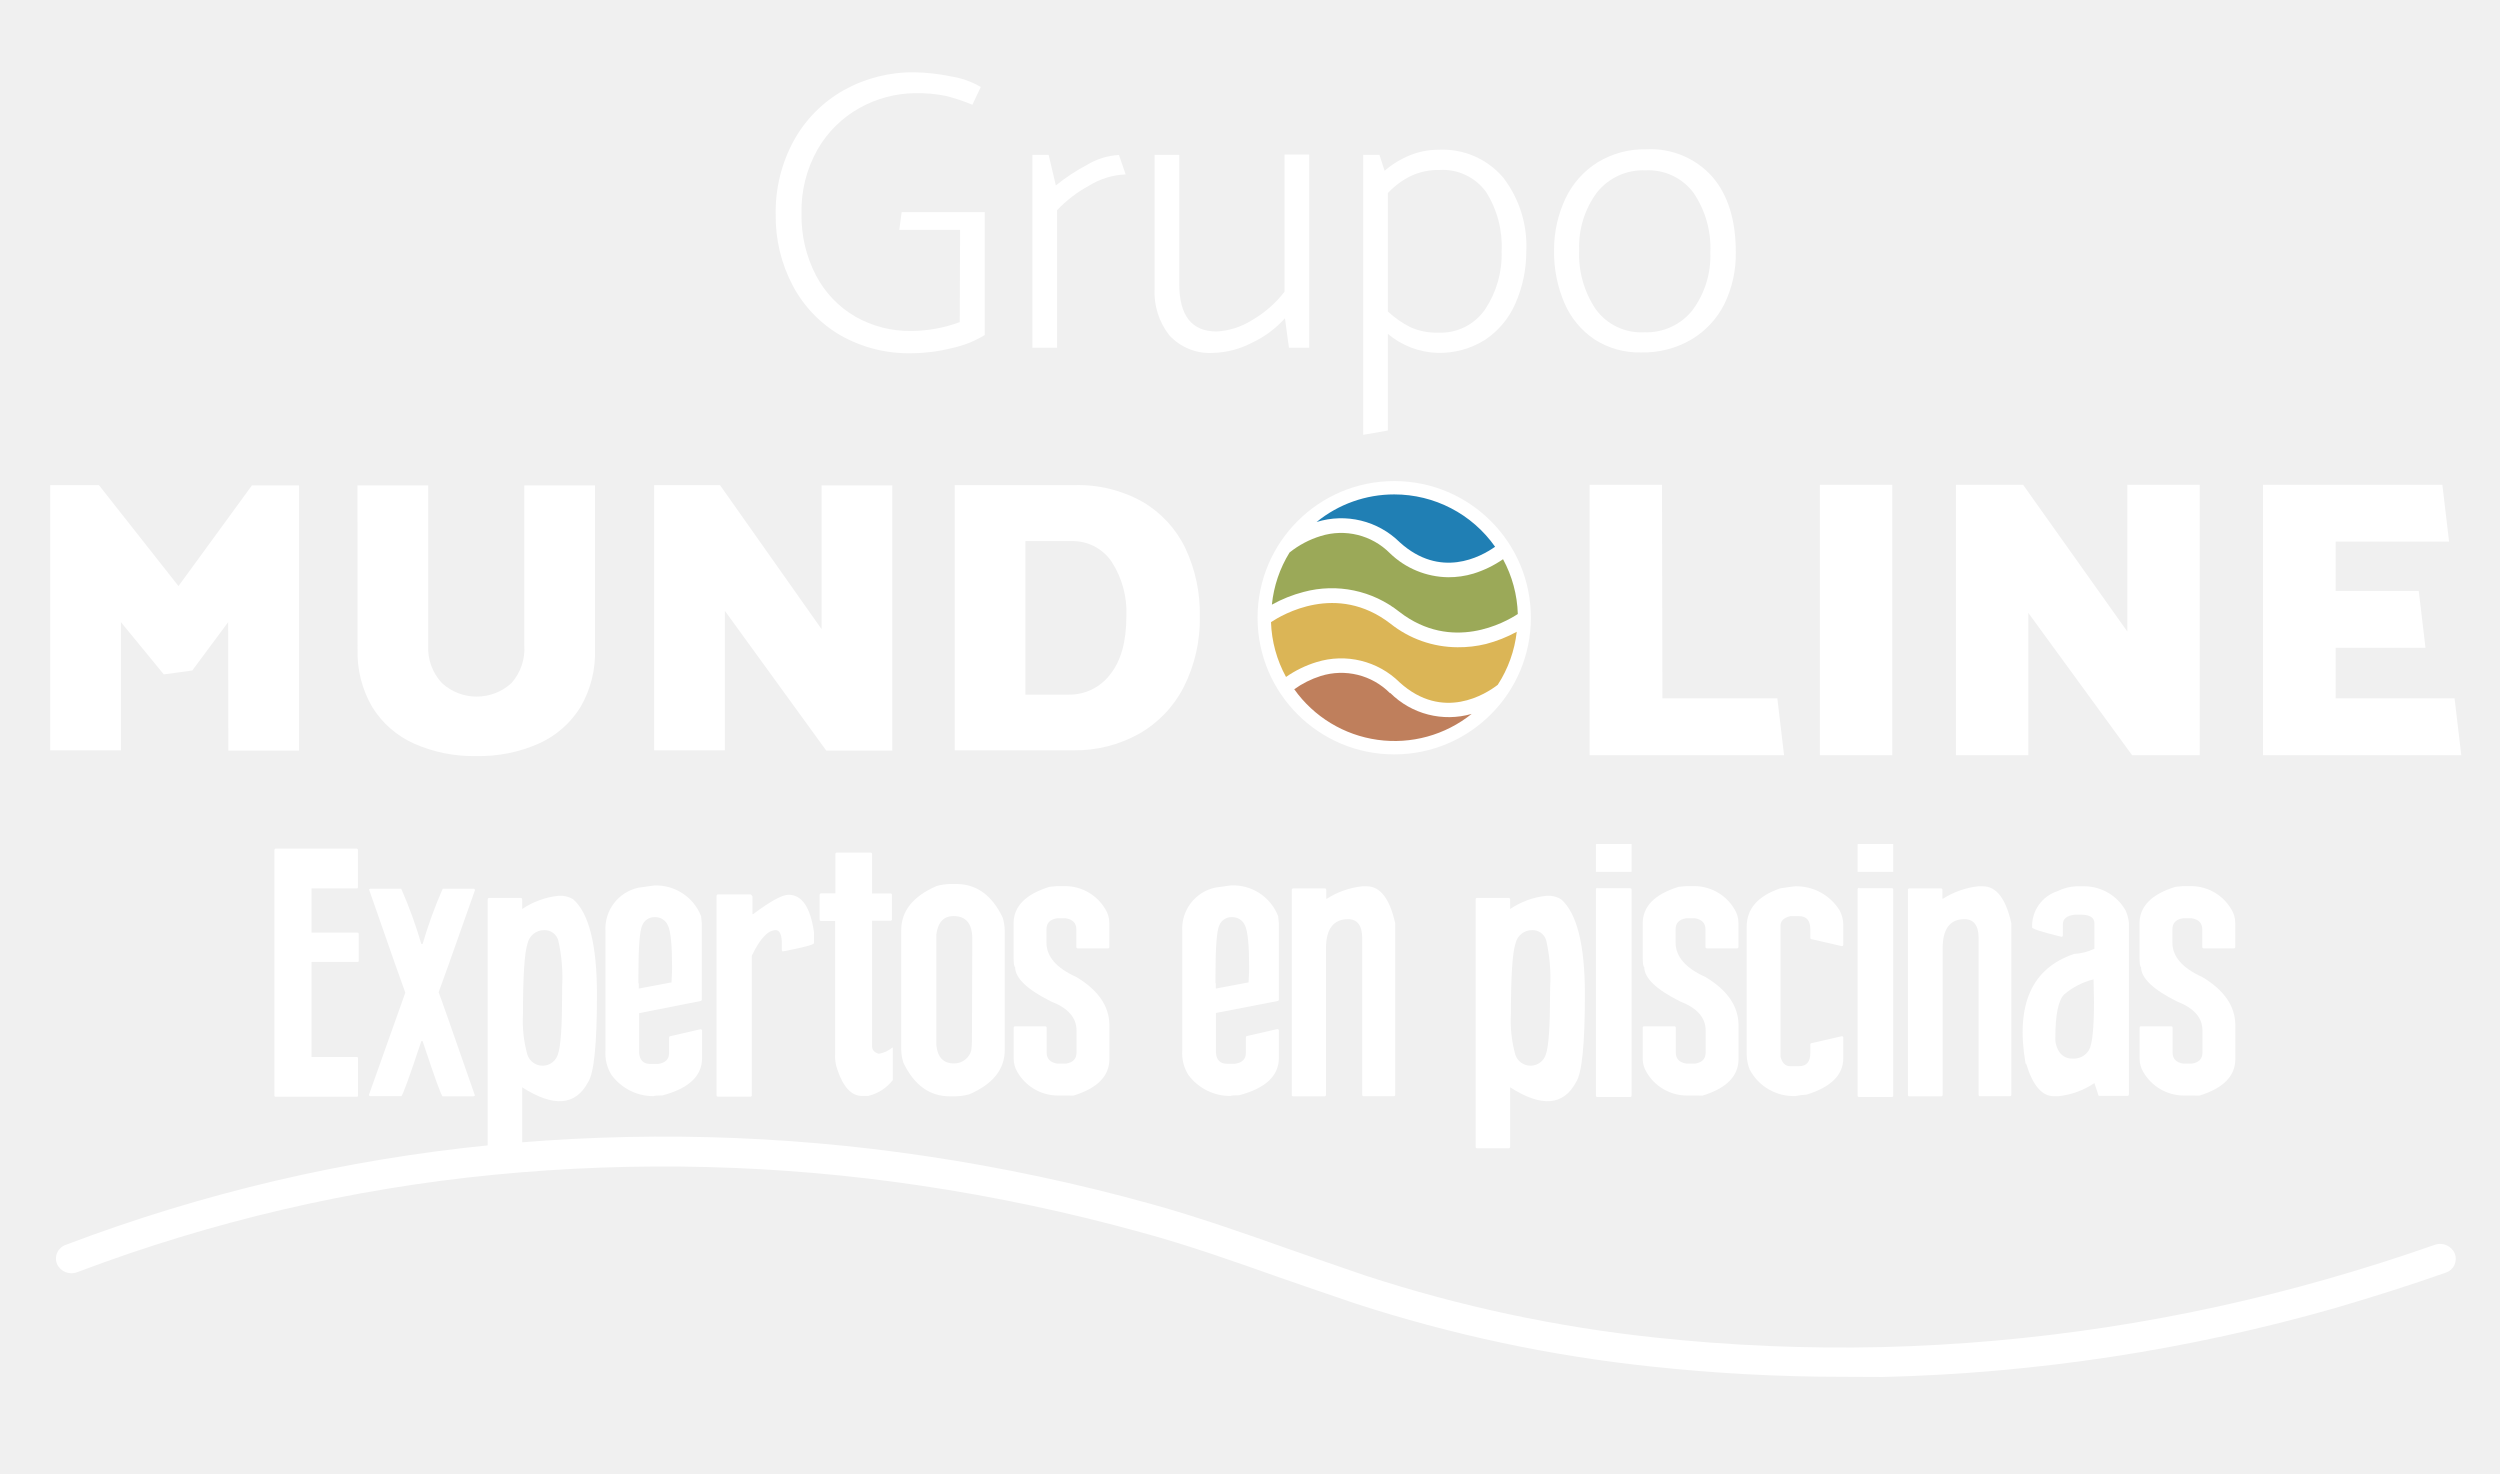
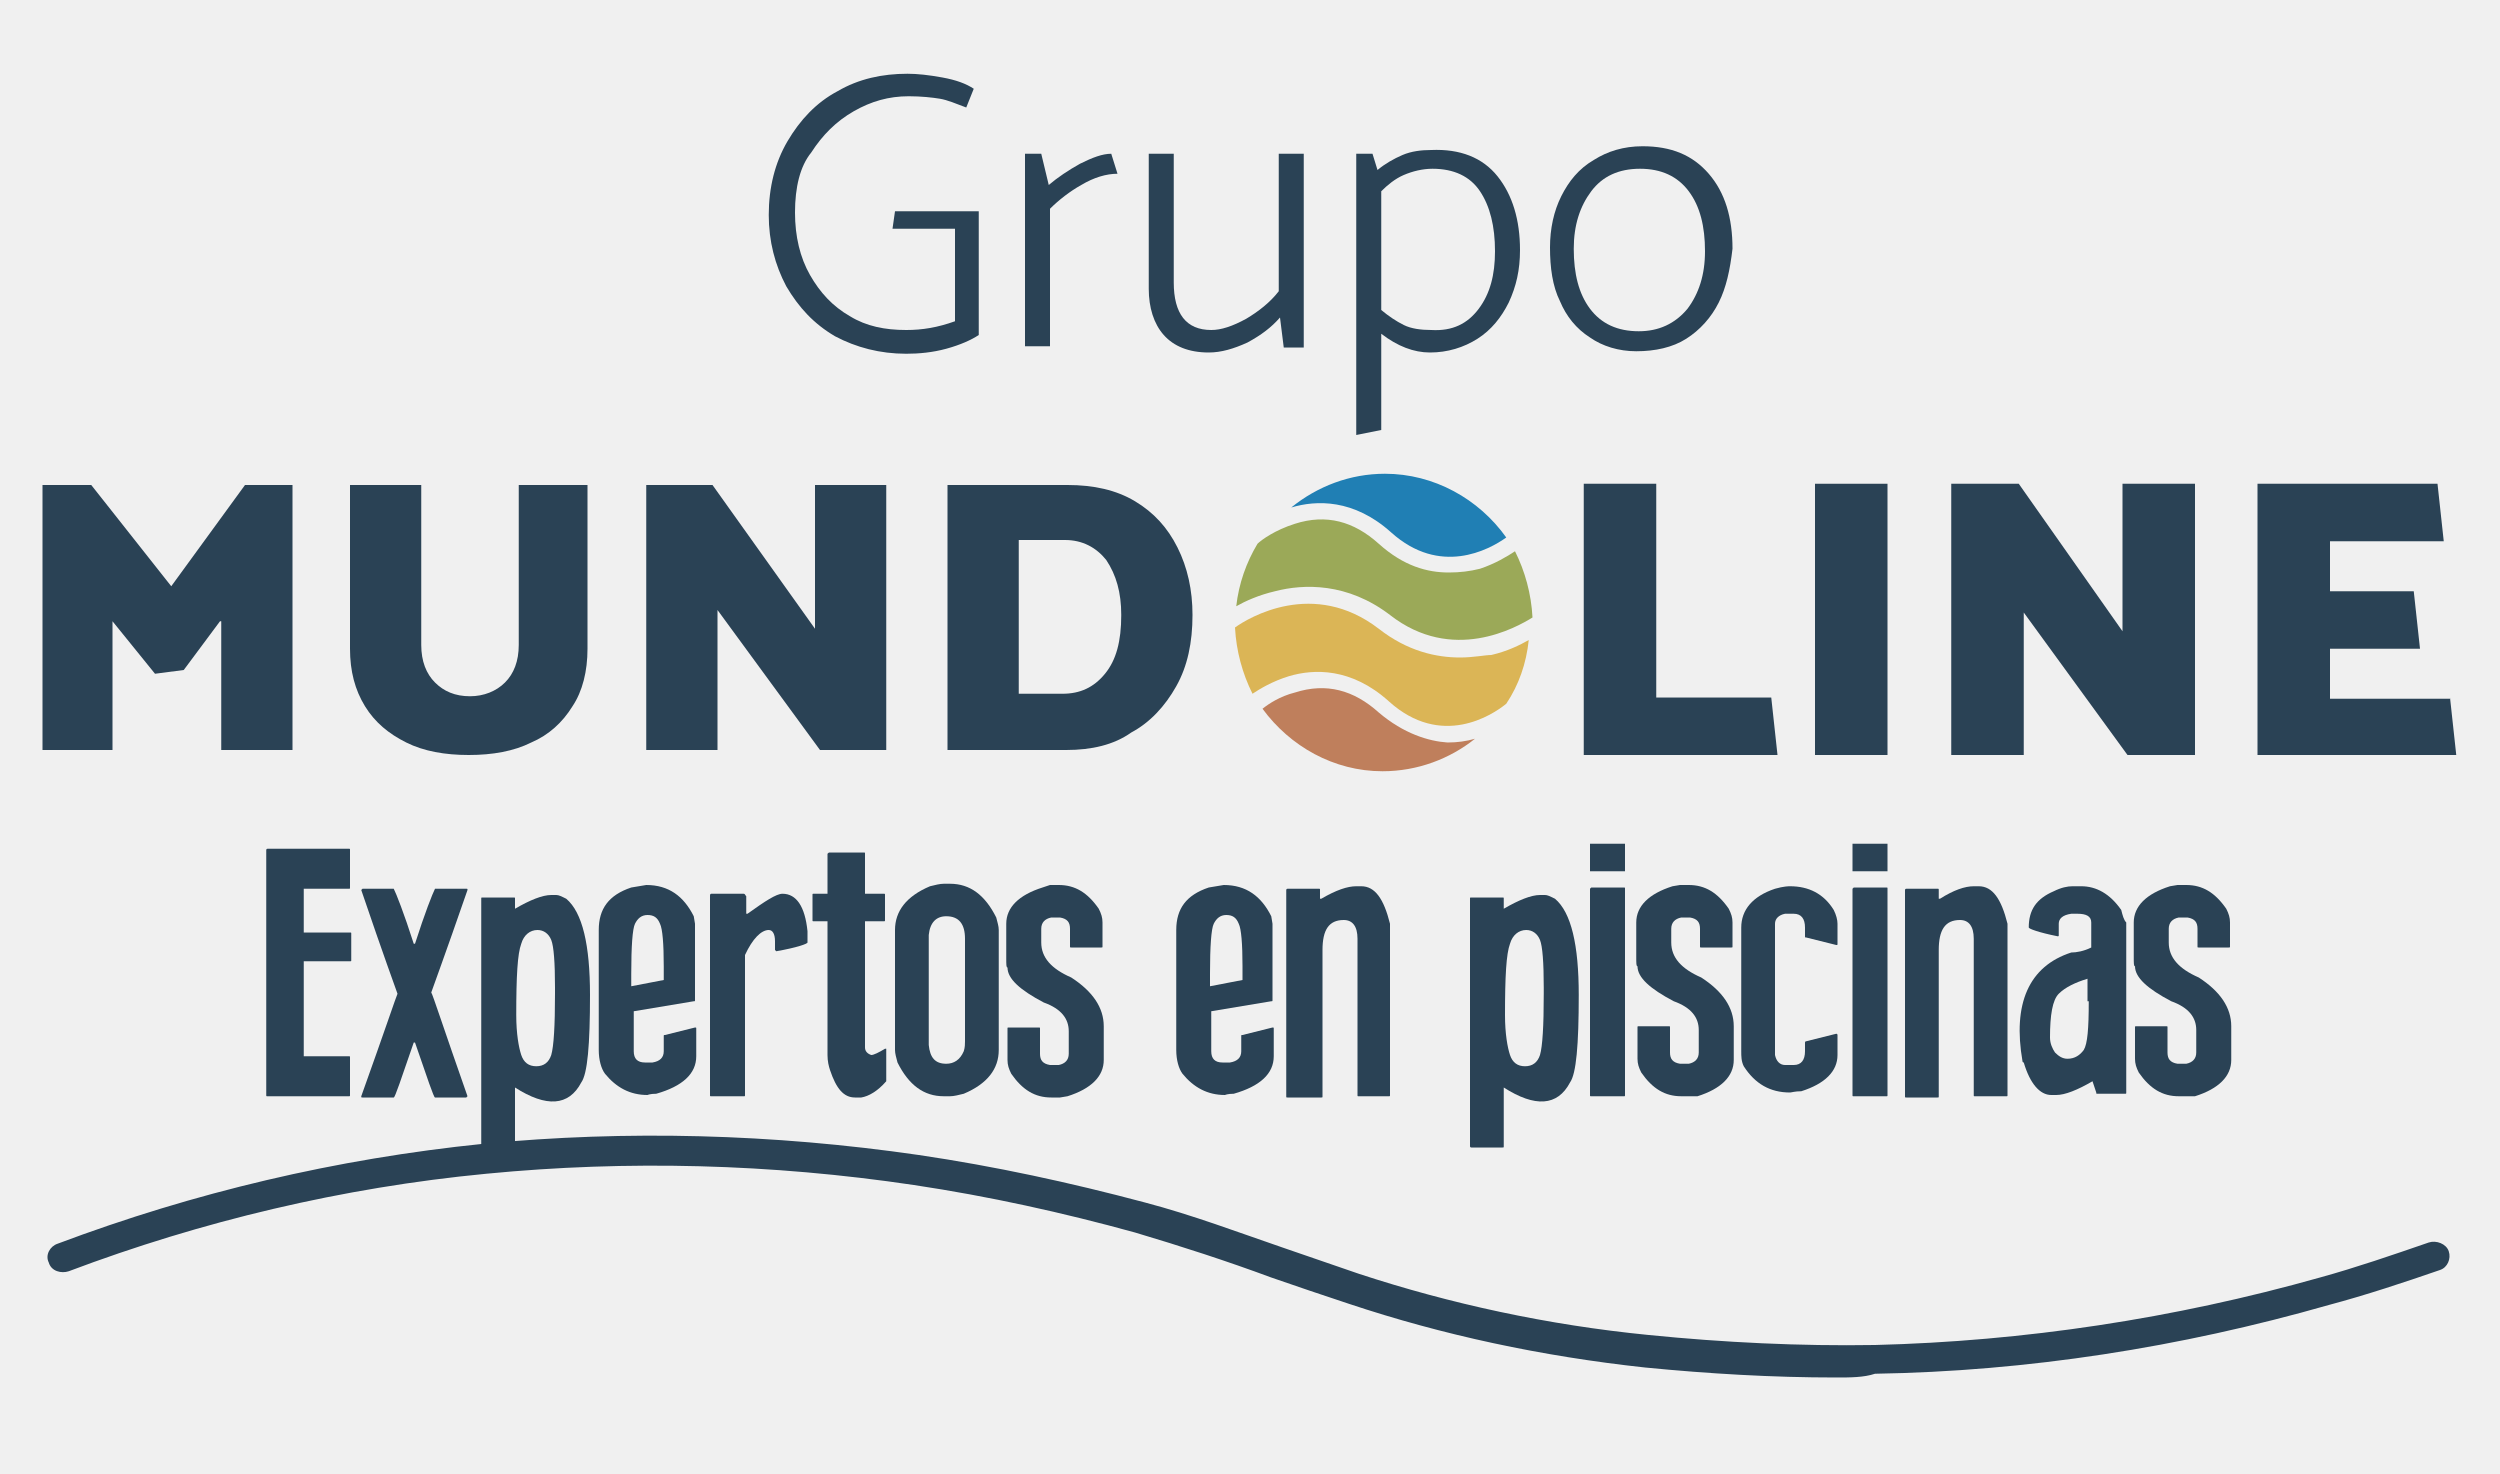
- <svg xmlns="http://www.w3.org/2000/svg" id="Capa_1" data-name="Capa 1" viewBox="0 0 282.81 166.67">
-   <defs>
-     <style>.cls-1{fill:#fff;}.cls-2{fill:#dbb556;}.cls-3{fill:#9ba958;}.cls-4{fill:#bf7f5c;}.cls-5{fill:#207fb4;}</style>
-   </defs>
-   <g id="expertos_en_piscinas" data-name="expertos en piscinas">
-     <g id="expertos">
-       <path class="cls-1" d="M31.19,96h9.15a.15.15,0,0,1,.15.16v4.2c0,.09,0,.14-.15.14H35.24v5h5.19a.15.15,0,0,1,.15.16v3c0,.1,0,.16-.15.16H35.24v10.75h5.11c.1,0,.15.06.15.14v4.2c0,.1,0,.16-.15.16H31.19c-.1,0-.15-.05-.15-.16V96.16C31.06,96.06,31.11,96,31.19,96Z" />
-       <path class="cls-1" d="M41.89,100.54h3.5a51,51,0,0,1,2.27,6.24h.15a50.85,50.85,0,0,1,2.27-6.24h3.5a.15.15,0,0,1,.15.16q-3.88,11-4.11,11.55.15.31,4.11,11.69l-.15.08h-3.5q-.21,0-2.27-6.24h-.15Q45.6,124,45.39,124h-3.5c-.1,0-.15-.05-.15-.16q4-11.26,4.11-11.55-.23-.55-4.11-11.69Z" />
-       <path class="cls-1" d="M64.84,101.73a2.77,2.77,0,0,0-1.19-.39h-.51a9.06,9.06,0,0,0-4.07,1.49v-1.09q0-.16-.17-.16H55.34q-.17,0-.17.16v28a.16.16,0,0,0,.17.16H58.9c.11,0,.17-.07.17-.16V123q5.34,3.42,7.46-.59,1-1.49,1-9.9T64.84,101.73Zm-1.25,10.65q0,5.55-.47,6.87a1.81,1.81,0,0,1-3.46.06,14.21,14.21,0,0,1-.5-4.58q0-6.47.52-8a1.91,1.91,0,0,1,1.88-1.51,1.6,1.6,0,0,1,1.59,1.15,18.91,18.91,0,0,1,.44,5.3Z" />
-       <path class="cls-1" d="M79.22,113.24q.17,0,.17-.18v-8.6l-.08-.82A5.47,5.47,0,0,0,74,100.17l-1.78.25a4.74,4.74,0,0,0-3.73,4.87v13.58a4.6,4.6,0,0,0,.68,2.72A5.87,5.87,0,0,0,74,124q0-.08.93-.08,4.49-1.19,4.49-4.22v-3.11q0-.14-.17-.16l-3.39.78a.16.16,0,0,0-.17.16v1.74q0,1.09-1.27,1.25h-.85q-1.17,0-1.27-1.25v-4.5Zm-7-2q0-.33,0-.92,0-4.71.43-5.64a1.49,1.49,0,0,1,1.45-.93,1.54,1.54,0,0,1,1.46.95q.47.95.47,4.82,0,.43-.06,1.47v.14l-3.71.7Q72.27,111.54,72.26,111.21Z" />
-       <path class="cls-1" d="M81.23,101.18h3.64q.13,0,.25.23v2h.08q2.92-2.19,4-2.19,2.27,0,2.88,4.22v1.25q0,.27-3.56.94l-.08-.16v-1q-.08-1.25-.68-1.25-1.33,0-2.71,2.89v15.79c0,.1-.06.16-.17.16H81.23c-.11,0-.17-.05-.17-.16V101.34A.16.16,0,0,1,81.23,101.18Z" />
-       <path class="cls-1" d="M94.67,96.45h3.81q.17,0,.17.16v4.46h2.08c.11,0,.17.07.17.16V104c0,.1-.06.16-.17.16H98.65v14.19q0,.63.76.86a3.2,3.2,0,0,0,1.53-.7H101v3.67a5,5,0,0,1-2.8,1.8h-.68q-1.8,0-2.8-3a4.51,4.51,0,0,1-.25-1.72V104.19H92.89c-.11,0-.17-.05-.17-.16v-2.81a.16.16,0,0,1,.17-.16H94.5V96.61A.16.16,0,0,1,94.67,96.45Z" />
-       <path class="cls-1" d="M113.42,103.78Q111.6,100,108.16,100h-.68a6.32,6.32,0,0,0-1.53.23q-4,1.74-4,5v13.55a5.27,5.27,0,0,0,.25,1.45q1.82,3.79,5.25,3.79h.68a6.33,6.33,0,0,0,1.53-.23q4-1.74,4-5V105.23A5.28,5.28,0,0,0,113.42,103.78Zm-3.47,13.94a9.56,9.56,0,0,1-.08,1.13,2,2,0,0,1-1.95,1.45q-1.8,0-2-2.09V105.72q.28-2.09,1.95-2.09,2.12,0,2.12,2.58Z" />
-       <path class="cls-1" d="M121.43,123.94q4.07-1.25,4.07-4.14V116q0-3.23-3.73-5.47-3.39-1.52-3.39-3.91v-1.49q0-1.06,1.19-1.25h1q1.19.2,1.19,1.25v2q0,.14.17.16h3.39a.16.16,0,0,0,.17-.16v-2.74a2.84,2.84,0,0,0-.42-1.49,5.3,5.3,0,0,0-4.49-2.66h-1l-.85.08q-4.07,1.25-4.07,4.14v3.75q0,1.17.17,1.17,0,1.88,4.07,3.91,2.88,1.11,2.88,3.28v2.5q0,1.06-1.19,1.25h-1q-1.19-.2-1.19-1.25v-2.81q0-.16-.17-.16h-3.39q-.17,0-.17.16v3.52a2.9,2.9,0,0,0,.42,1.49,5.3,5.3,0,0,0,4.49,2.66h1Z" />
-       <path class="cls-1" d="M144.5,113.24q.17,0,.17-.18v-8.6l-.08-.82a5.47,5.47,0,0,0-5.34-3.48l-1.78.25a4.74,4.74,0,0,0-3.73,4.87v13.58a4.6,4.6,0,0,0,.68,2.72,5.87,5.87,0,0,0,4.83,2.4q0-.08.93-.08,4.49-1.19,4.49-4.22v-3.11q0-.14-.17-.16l-3.39.78a.16.16,0,0,0-.17.16v1.74q0,1.09-1.27,1.25h-.85q-1.17,0-1.27-1.25v-4.5Zm-7-2q0-.33,0-.92,0-4.71.43-5.64a1.49,1.49,0,0,1,1.45-.93,1.54,1.54,0,0,1,1.46.95q.47.95.47,4.82,0,.43-.06,1.47v.14l-3.71.7Q137.55,111.54,137.54,111.21Z" />
-       <path class="cls-1" d="M154.1,100.26h.51q2.29,0,3.22,4.18v19.41c0,.1-.06.16-.17.16h-3.39c-.11,0-.17-.05-.17-.16V106.15q0-2.17-1.61-2.17Q150,104,150,107.3v16.56c0,.1-.06.16-.17.16H146.3c-.11,0-.17-.05-.17-.16v-23.2a.16.16,0,0,1,.17-.16h3.56c.11,0,.17.07.17.16v1h.08A9.33,9.33,0,0,1,154.1,100.26Z" />
-       <path class="cls-1" d="M176.6,101.73a2.77,2.77,0,0,0-1.19-.39h-.51a9.06,9.06,0,0,0-4.07,1.49v-1.09c0-.1-.06-.16-.17-.16h-3.56c-.11,0-.17.05-.17.16v28a.16.16,0,0,0,.17.16h3.56c.11,0,.17-.07.17-.16V123q5.34,3.42,7.46-.59,1-1.49,1-9.9T176.6,101.73Zm-1.25,10.65q0,5.55-.47,6.87a1.81,1.81,0,0,1-3.46.06,14.22,14.22,0,0,1-.5-4.58q0-6.47.52-8a1.91,1.91,0,0,1,1.88-1.51,1.6,1.6,0,0,1,1.59,1.15,18.9,18.9,0,0,1,.45,5.3Z" />
-       <path class="cls-1" d="M180.71,95.48h3.69c.11,0,.17,0,.17,0v3.15s-.06,0-.17,0h-3.69c-.11,0-.17,0-.17,0V95.5A.38.38,0,0,1,180.71,95.48Zm0,5h3.69q.17,0,.17.16v23.3c0,.1-.06.16-.17.16h-3.69c-.11,0-.17-.05-.17-.16V100.6A.16.16,0,0,1,180.71,100.44Z" />
-       <path class="cls-1" d="M192.6,123.94q4.07-1.25,4.07-4.14V116q0-3.23-3.73-5.47-3.39-1.52-3.39-3.91v-1.49q0-1.06,1.19-1.25h1q1.19.2,1.19,1.25v2c0,.09.06.14.17.16h3.39a.16.16,0,0,0,.17-.16v-2.74a2.84,2.84,0,0,0-.42-1.49,5.3,5.3,0,0,0-4.49-2.66h-1l-.85.08q-4.07,1.25-4.07,4.14v3.75q0,1.17.17,1.17,0,1.88,4.07,3.91,2.88,1.11,2.88,3.28v2.5q0,1.06-1.19,1.25h-1q-1.19-.2-1.19-1.25v-2.81q0-.16-.17-.16H186c-.11,0-.17.05-.17.16v3.52a2.9,2.9,0,0,0,.42,1.49,5.3,5.3,0,0,0,4.49,2.66h1Z" />
-       <path class="cls-1" d="M203.1,100.26a5.75,5.75,0,0,1,5,2.72,3.5,3.5,0,0,1,.42,1.56v2.31q0,.18-.17.18l-3.39-.78c-.11,0-.17-.06-.17-.18v-.94q0-1.49-1.27-1.49h-1q-1.1.27-1.1,1.08v14.82q.28,1.08,1.1,1.07h1q1.27,0,1.27-1.49v-.94c0-.12.07-.18.17-.18l3.39-.78q.17,0,.17.18v2.31q0,2.83-4.15,4.12a8.79,8.79,0,0,0-1.27.16,5.62,5.62,0,0,1-5.17-3,4.93,4.93,0,0,1-.34-1.64v-14.5q0-3.07,3.81-4.36Q202.93,100.26,203.1,100.26Z" />
-       <path class="cls-1" d="M210.35,95.48H214c.11,0,.17,0,.17,0v3.15s-.06,0-.17,0h-3.69c-.11,0-.17,0-.17,0V95.5A.38.38,0,0,1,210.35,95.48Zm0,5H214q.17,0,.17.16v23.3c0,.1-.06.16-.17.16h-3.69c-.11,0-.17-.05-.17-.16V100.6A.16.16,0,0,1,210.35,100.44Z" />
-       <path class="cls-1" d="M223.8,100.26h.51q2.29,0,3.22,4.18v19.41c0,.1-.06.16-.17.16H224c-.11,0-.17-.05-.17-.16V106.15q0-2.17-1.61-2.17-2.46,0-2.46,3.32v16.56c0,.1-.06.16-.17.16H216c-.11,0-.17-.05-.17-.16v-23.2a.16.16,0,0,1,.17-.16h3.56c.11,0,.17.07.17.16v1h.08A9.33,9.33,0,0,1,223.8,100.26Z" />
-       <path class="cls-1" d="M240.46,103a5.4,5.4,0,0,0-4.58-2.74h-1a5.27,5.27,0,0,0-2.12.55,4.15,4.15,0,0,0-2.88,4.1q0,.25,3.31,1.06c.11,0,.17-.05.17-.16v-1.25q0-.94,1.36-1.09h.68q1.53,0,1.53,1v2.85a5.88,5.88,0,0,1-2.29.59q-7.2,2.42-5.51,12.35c0,.05,0,.08.08.08q1.12,3.68,3.14,3.67h.51a9.06,9.06,0,0,0,4.07-1.49l.42,1.29c0,.1.06.16.17.16h3.14c.11,0,.17-.05.17-.16V104.39A4.48,4.48,0,0,0,240.46,103Zm-3.58,10.32q0,4.55-.58,5.49a2,2,0,0,1-1.88.94,1.69,1.69,0,0,1-1.39-.65,2.66,2.66,0,0,1-.52-1.72q0-3.87,1-4.89a8.14,8.14,0,0,1,3.32-1.7Z" />
-       <path class="cls-1" d="M248.8,123.94q4.07-1.25,4.07-4.14V116q0-3.23-3.73-5.47-3.39-1.52-3.39-3.91v-1.49q0-1.06,1.19-1.25h1q1.19.2,1.19,1.25v2c0,.09.06.14.17.16h3.39a.16.16,0,0,0,.17-.16v-2.74a2.84,2.84,0,0,0-.42-1.49,5.3,5.3,0,0,0-4.49-2.66h-1l-.85.08q-4.07,1.25-4.07,4.14v3.75q0,1.17.17,1.17,0,1.88,4.07,3.91,2.88,1.11,2.88,3.28v2.5q0,1.06-1.19,1.25h-1q-1.19-.2-1.19-1.25v-2.81q0-.16-.17-.16h-3.39c-.11,0-.17.05-.17.16v3.52a2.9,2.9,0,0,0,.42,1.49,5.3,5.3,0,0,0,4.49,2.66h1Z" />
+ <svg xmlns="http://www.w3.org/2000/svg" version="1.1" id="Capa_1" x="0px" y="0px" viewBox="0 0 200 117.9" style="enable-background:new 0 0 200 117.9;" xml:space="preserve">
+   <style type="text/css">
+ 	.st0{fill:#2A4255;}
+ 	.st1{fill:#DBB556;}
+ 	.st2{fill:#9BA958;}
+ 	.st3{fill:#BF7F5C;}
+ 	.st4{fill:#207FB4;}
+ </style>
+   <g>
+     <path class="st0" d="M21.4,67.9h6.5c0.1,0,0.1,0,0.1,0.1v3c0,0.1,0,0.1-0.1,0.1h-3.6v3.5H28c0.1,0,0.1,0,0.1,0.1v2.1   c0,0.1,0,0.1-0.1,0.1h-3.7v7.6h3.6c0.1,0,0.1,0,0.1,0.1v3c0,0.1,0,0.1-0.1,0.1h-6.5c-0.1,0-0.1,0-0.1-0.1V68   C21.3,67.9,21.4,67.9,21.4,67.9z" />
+     <path class="st0" d="M29,71.1h2.5c0.2,0.4,0.8,1.9,1.6,4.4h0.1c0.8-2.5,1.4-4,1.6-4.4h2.5c0.1,0,0.1,0,0.1,0.1   c-1.8,5.2-2.8,7.9-2.9,8.2c0.1,0.1,1,2.9,2.9,8.3l-0.1,0.1h-2.5c-0.1,0-0.6-1.5-1.6-4.4h-0.1c-1,2.9-1.5,4.4-1.6,4.4H29   c-0.1,0-0.1,0-0.1-0.1c1.9-5.3,2.8-8,2.9-8.2c-0.1-0.3-1.1-3-2.9-8.3L29,71.1z" />
+     <path class="st0" d="M45.3,71.9c-0.4-0.2-0.6-0.3-0.8-0.3h-0.4c-0.7,0-1.7,0.4-2.9,1.1v-0.8c0-0.1,0-0.1-0.1-0.1h-2.5   c-0.1,0-0.1,0-0.1,0.1v19.8c0,0.1,0,0.1,0.1,0.1h2.5c0.1,0,0.1,0,0.1-0.1V87c2.5,1.6,4.3,1.5,5.3-0.4c0.5-0.7,0.7-3,0.7-7   C47.2,75.6,46.6,73,45.3,71.9z M44.4,79.5c0,2.6-0.1,4.2-0.3,4.9c-0.2,0.6-0.6,0.9-1.2,0.9c-0.6,0-1-0.3-1.2-0.9   c-0.2-0.6-0.4-1.7-0.4-3.2c0-3.1,0.1-4.9,0.4-5.7c0.2-0.7,0.7-1.1,1.3-1.1c0.5,0,0.9,0.3,1.1,0.8c0.2,0.5,0.3,1.8,0.3,3.8V79.5z" />
+     <g>
+       <path class="st0" d="M55.5,80.1c0.1,0,0.1,0,0.1-0.1v-6.1l-0.1-0.6c-0.8-1.6-2-2.5-3.8-2.5L50.5,71c-1.8,0.6-2.6,1.7-2.6,3.4v9.6    c0,0.8,0.2,1.5,0.5,1.9c0.9,1.1,2,1.7,3.4,1.7c0,0,0.2-0.1,0.7-0.1c2.1-0.6,3.2-1.6,3.2-3v-2.2c0-0.1,0-0.1-0.1-0.1l-2.4,0.6    c-0.1,0-0.1,0-0.1,0.1v1.2c0,0.5-0.3,0.8-0.9,0.9h-0.6c-0.6,0-0.9-0.3-0.9-0.9v-3.2L55.5,80.1z M50.5,78.6c0-0.2,0-0.4,0-0.7    c0-2.2,0.1-3.6,0.3-4c0.2-0.4,0.5-0.7,1-0.7c0.5,0,0.8,0.2,1,0.7c0.2,0.4,0.3,1.6,0.3,3.4c0,0.2,0,0.5,0,1c0,0,0,0.1,0,0.1    l-2.6,0.5C50.5,78.9,50.5,78.8,50.5,78.6z" />
    </g>
-     <g id="curva_final" data-name="curva final">
-       <path class="cls-1" d="M208.36,155.75a201.31,201.31,0,0,1-21.53-1.16,163.68,163.68,0,0,1-33.53-7.14c-2.93-1-5.88-2-8.73-3-5-1.77-10.15-3.59-15.33-5a208,208,0,0,0-25.1-5.33,196.73,196.73,0,0,0-48.22-1.23A183.47,183.47,0,0,0,8.75,143.91a1.8,1.8,0,0,1-2.3-.92,1.64,1.64,0,0,1,1-2.17,187.16,187.16,0,0,1,48.13-11.29,200.39,200.39,0,0,1,49.14,1.25,211.59,211.59,0,0,1,25.54,5.43c5.3,1.47,10.52,3.32,15.57,5.1,2.83,1,5.76,2,8.66,3a160,160,0,0,0,32.77,7,197.63,197.63,0,0,0,25.6,1.08,201,201,0,0,0,50.28-7.67c4.09-1.16,8.22-2.47,12.29-3.9a1.8,1.8,0,0,1,2.27,1,1.64,1.64,0,0,1-1,2.14c-4.13,1.45-8.34,2.78-12.5,4a204.71,204.71,0,0,1-51.21,7.81Q210.64,155.75,208.36,155.75Z" />
+     <path class="st0" d="M56.9,71.5h2.6c0.1,0,0.1,0.1,0.2,0.2v1.4h0.1c1.4-1,2.3-1.6,2.8-1.6c1.1,0,1.8,1,2,3v0.9   c0,0.1-0.8,0.4-2.5,0.7L62,76v-0.7c0-0.6-0.2-0.9-0.5-0.9c-0.6,0-1.3,0.7-1.9,2v11.2c0,0.1,0,0.1-0.1,0.1h-2.6   c-0.1,0-0.1,0-0.1-0.1V71.7C56.8,71.6,56.8,71.5,56.9,71.5z" />
+     <path class="st0" d="M66.4,68.2h2.7c0.1,0,0.1,0,0.1,0.1v3.2h1.5c0.1,0,0.1,0,0.1,0.1v2c0,0.1,0,0.1-0.1,0.1h-1.5v10.1   c0,0.3,0.2,0.5,0.5,0.6c0.2,0,0.6-0.2,1.1-0.5h0.1v2.6c-0.7,0.8-1.4,1.2-2,1.3h-0.5c-0.9,0-1.5-0.7-2-2.2c-0.1-0.3-0.2-0.7-0.2-1.2   V73.7h-1.1c-0.1,0-0.1,0-0.1-0.1v-2c0-0.1,0-0.1,0.1-0.1h1.1v-3.2C66.3,68.2,66.3,68.2,66.4,68.2z" />
+     <g>
+       <path class="st0" d="M79.7,73.4c-0.9-1.8-2.1-2.7-3.7-2.7h-0.5c-0.3,0-0.7,0.1-1.1,0.2c-1.9,0.8-2.8,2-2.8,3.5V84    c0,0.3,0.1,0.6,0.2,1c0.9,1.8,2.1,2.7,3.7,2.7H76c0.3,0,0.7-0.1,1.1-0.2c1.9-0.8,2.8-2,2.8-3.5v-9.6    C79.9,74.1,79.8,73.8,79.7,73.4z M77.2,83.3c0,0.2,0,0.5-0.1,0.8c-0.3,0.7-0.8,1-1.4,1c-0.9,0-1.3-0.5-1.4-1.5v-8.8    c0.1-1,0.6-1.5,1.4-1.5c1,0,1.5,0.6,1.5,1.8V83.3z" />
+     </g>
+     <path class="st0" d="M85.4,87.7c1.9-0.6,2.9-1.6,2.9-2.9v-2.7c0-1.5-0.9-2.8-2.6-3.9c-1.6-0.7-2.4-1.6-2.4-2.8v-1.1   c0-0.5,0.3-0.8,0.8-0.9h0.7c0.6,0.1,0.8,0.4,0.8,0.9v1.4c0,0.1,0,0.1,0.1,0.1h2.4c0.1,0,0.1,0,0.1-0.1v-1.9c0-0.4-0.1-0.7-0.3-1.1   c-0.9-1.3-1.9-1.9-3.2-1.9H84L83.4,71c-1.9,0.6-2.9,1.6-2.9,2.9v2.7c0,0.6,0,0.8,0.1,0.8c0,0.9,1,1.8,2.9,2.8c1.4,0.5,2,1.3,2,2.3   v1.8c0,0.5-0.3,0.8-0.8,0.9H84c-0.6-0.1-0.8-0.4-0.8-0.9v-2c0-0.1,0-0.1-0.1-0.1h-2.4c-0.1,0-0.1,0-0.1,0.1v2.5   c0,0.4,0.1,0.7,0.3,1.1c0.9,1.3,1.9,1.9,3.2,1.9h0.7L85.4,87.7z" />
+     <g>
+       <path class="st0" d="M101.7,80.1c0.1,0,0.1,0,0.1-0.1v-6.1l-0.1-0.6c-0.8-1.6-2-2.5-3.8-2.5L96.7,71c-1.8,0.6-2.6,1.7-2.6,3.4v9.6    c0,0.8,0.2,1.5,0.5,1.9c0.9,1.1,2,1.7,3.4,1.7c0,0,0.2-0.1,0.7-0.1c2.1-0.6,3.2-1.6,3.2-3v-2.2c0-0.1,0-0.1-0.1-0.1l-2.4,0.6    c-0.1,0-0.1,0-0.1,0.1v1.2c0,0.5-0.3,0.8-0.9,0.9h-0.6c-0.6,0-0.9-0.3-0.9-0.9v-3.2L101.7,80.1z M96.8,78.6c0-0.2,0-0.4,0-0.7    c0-2.2,0.1-3.6,0.3-4c0.2-0.4,0.5-0.7,1-0.7c0.5,0,0.8,0.2,1,0.7c0.2,0.4,0.3,1.6,0.3,3.4c0,0.2,0,0.5,0,1c0,0,0,0.1,0,0.1    l-2.6,0.5C96.8,78.9,96.8,78.8,96.8,78.6z" />
+     </g>
+     <path class="st0" d="M108.5,70.9h0.4c1.1,0,1.8,1,2.3,3v13.7c0,0.1,0,0.1-0.1,0.1h-2.4c-0.1,0-0.1,0-0.1-0.1V75.1   c0-1-0.4-1.5-1.1-1.5c-1.2,0-1.7,0.8-1.7,2.4v11.7c0,0.1,0,0.1-0.1,0.1H103c-0.1,0-0.1,0-0.1-0.1V71.2c0-0.1,0.1-0.1,0.1-0.1h2.5   c0.1,0,0.1,0,0.1,0.1v0.7h0.1C106.9,71.2,107.8,70.9,108.5,70.9z" />
+     <g>
+       <path class="st0" d="M124.4,71.9c-0.4-0.2-0.6-0.3-0.8-0.3h-0.4c-0.7,0-1.7,0.4-2.9,1.1v-0.8c0-0.1,0-0.1-0.1-0.1h-2.5    c-0.1,0-0.1,0-0.1,0.1v19.8c0,0.1,0.1,0.1,0.1,0.1h2.5c0.1,0,0.1,0,0.1-0.1V87c2.5,1.6,4.3,1.5,5.3-0.4c0.5-0.7,0.7-3,0.7-7    C126.3,75.6,125.7,73,124.4,71.9z M123.5,79.5c0,2.6-0.1,4.2-0.3,4.9c-0.2,0.6-0.6,0.9-1.2,0.9c-0.6,0-1-0.3-1.2-0.9    c-0.2-0.6-0.4-1.7-0.4-3.2c0-3.1,0.1-4.9,0.4-5.7c0.2-0.7,0.7-1.1,1.3-1.1c0.5,0,0.9,0.3,1.1,0.8c0.2,0.5,0.3,1.8,0.3,3.8V79.5z" />
+     </g>
+     <path class="st0" d="M127.3,67.5h2.6c0.1,0,0.1,0,0.1,0v2.2c0,0,0,0-0.1,0h-2.6c-0.1,0-0.1,0-0.1,0v-2.2   C127.2,67.5,127.3,67.5,127.3,67.5z M127.3,71h2.6c0.1,0,0.1,0,0.1,0.1v16.5c0,0.1,0,0.1-0.1,0.1h-2.6c-0.1,0-0.1,0-0.1-0.1V71.1   C127.2,71.1,127.3,71,127.3,71z" />
+     <path class="st0" d="M135.8,87.7c1.9-0.6,2.9-1.6,2.9-2.9v-2.7c0-1.5-0.9-2.8-2.6-3.9c-1.6-0.7-2.4-1.6-2.4-2.8v-1.1   c0-0.5,0.3-0.8,0.8-0.9h0.7c0.6,0.1,0.8,0.4,0.8,0.9v1.4c0,0.1,0,0.1,0.1,0.1h2.4c0.1,0,0.1,0,0.1-0.1v-1.9c0-0.4-0.1-0.7-0.3-1.1   c-0.9-1.3-1.9-1.9-3.2-1.9h-0.7l-0.6,0.1c-1.9,0.6-2.9,1.6-2.9,2.9v2.7c0,0.6,0,0.8,0.1,0.8c0,0.9,1,1.8,2.9,2.8   c1.4,0.5,2,1.3,2,2.3v1.8c0,0.5-0.3,0.8-0.8,0.9h-0.7c-0.6-0.1-0.8-0.4-0.8-0.9v-2c0-0.1,0-0.1-0.1-0.1h-2.4c-0.1,0-0.1,0-0.1,0.1   v2.5c0,0.4,0.1,0.7,0.3,1.1c0.9,1.3,1.9,1.9,3.2,1.9h0.7L135.8,87.7z" />
+     <path class="st0" d="M143.2,70.9c1.5,0,2.7,0.6,3.5,1.9c0.2,0.4,0.3,0.8,0.3,1.1v1.6c0,0.1,0,0.1-0.1,0.1l-2.4-0.6   c-0.1,0-0.1,0-0.1-0.1v-0.7c0-0.7-0.3-1.1-0.9-1.1h-0.7c-0.5,0.1-0.8,0.4-0.8,0.8v10.5c0.1,0.5,0.4,0.8,0.8,0.8h0.7   c0.6,0,0.9-0.4,0.9-1.1v-0.7c0-0.1,0.1-0.1,0.1-0.1l2.4-0.6c0.1,0,0.1,0.1,0.1,0.1v1.6c0,1.3-1,2.3-2.9,2.9c-0.5,0-0.8,0.1-0.9,0.1   c-1.6,0-2.8-0.7-3.7-2.1c-0.2-0.4-0.2-0.8-0.2-1.2V74.2c0-1.4,0.9-2.5,2.7-3.1C142.7,70.9,143.1,70.9,143.2,70.9z" />
+     <path class="st0" d="M148.3,67.5h2.6c0.1,0,0.1,0,0.1,0v2.2c0,0,0,0-0.1,0h-2.6c-0.1,0-0.1,0-0.1,0v-2.2   C148.2,67.5,148.3,67.5,148.3,67.5z M148.3,71h2.6c0.1,0,0.1,0,0.1,0.1v16.5c0,0.1,0,0.1-0.1,0.1h-2.6c-0.1,0-0.1,0-0.1-0.1V71.1   C148.2,71.1,148.3,71,148.3,71z" />
+     <path class="st0" d="M157.9,70.9h0.4c1.1,0,1.8,1,2.3,3v13.7c0,0.1,0,0.1-0.1,0.1H158c-0.1,0-0.1,0-0.1-0.1V75.1   c0-1-0.4-1.5-1.1-1.5c-1.2,0-1.7,0.8-1.7,2.4v11.7c0,0.1,0,0.1-0.1,0.1h-2.5c-0.1,0-0.1,0-0.1-0.1V71.2c0-0.1,0.1-0.1,0.1-0.1h2.5   c0.1,0,0.1,0,0.1,0.1v0.7h0.1C156.3,71.2,157.2,70.9,157.9,70.9z" />
+     <g>
+       <path class="st0" d="M169.7,72.8c-0.9-1.3-2-1.9-3.2-1.9h-0.7c-0.4,0-0.9,0.1-1.5,0.4c-1.4,0.6-2,1.5-2,2.9c0,0.1,0.8,0.4,2.3,0.7    c0.1,0,0.1,0,0.1-0.1v-0.9c0-0.4,0.3-0.7,1-0.8h0.5c0.7,0,1.1,0.2,1.1,0.7v2c-0.6,0.3-1.2,0.4-1.6,0.4c-3.4,1.1-4.7,4.1-3.9,8.7    c0,0,0,0.1,0.1,0.1c0.5,1.7,1.3,2.6,2.2,2.6h0.4c0.7,0,1.7-0.4,2.9-1.1l0.3,0.9c0,0.1,0,0.1,0.1,0.1h2.2c0.1,0,0.1,0,0.1-0.1V73.8    C169.9,73.6,169.8,73.2,169.7,72.8z M167.1,80.1c0,2.2-0.1,3.4-0.4,3.9c-0.3,0.4-0.7,0.7-1.3,0.7c-0.4,0-0.7-0.2-1-0.5    c-0.2-0.3-0.4-0.7-0.4-1.2c0-1.8,0.2-3,0.7-3.5c0.5-0.5,1.3-0.9,2.3-1.2V80.1z" />
+     </g>
+     <path class="st0" d="M175.6,87.7c1.9-0.6,2.9-1.6,2.9-2.9v-2.7c0-1.5-0.9-2.8-2.6-3.9c-1.6-0.7-2.4-1.6-2.4-2.8v-1.1   c0-0.5,0.3-0.8,0.8-0.9h0.7c0.6,0.1,0.8,0.4,0.8,0.9v1.4c0,0.1,0,0.1,0.1,0.1h2.4c0.1,0,0.1,0,0.1-0.1v-1.9c0-0.4-0.1-0.7-0.3-1.1   c-0.9-1.3-1.9-1.9-3.2-1.9h-0.7l-0.6,0.1c-1.9,0.6-2.9,1.6-2.9,2.9v2.7c0,0.6,0,0.8,0.1,0.8c0,0.9,1,1.8,2.9,2.8   c1.4,0.5,2,1.3,2,2.3v1.8c0,0.5-0.3,0.8-0.8,0.9h-0.7c-0.6-0.1-0.8-0.4-0.8-0.9v-2c0-0.1,0-0.1-0.1-0.1h-2.4c-0.1,0-0.1,0-0.1,0.1   v2.5c0,0.4,0.1,0.7,0.3,1.1c0.9,1.3,1.9,1.9,3.2,1.9h0.7L175.6,87.7z" />
+     <g>
+       <path class="st0" d="M146.9,110.2c-5.1,0-10.2-0.3-15.3-0.8c-8.3-0.9-16.2-2.6-23.7-5.1c-2.1-0.7-4.2-1.4-6.2-2.1    c-3.5-1.3-7.2-2.5-10.9-3.6C85,97,79.1,95.7,73.1,94.8c-11.4-1.7-22.9-2-34.2-0.9c-11.5,1.1-22.8,3.8-33.4,7.8    c-0.6,0.2-1.4,0-1.6-0.7c-0.3-0.6,0.1-1.3,0.7-1.5c10.9-4.1,22.3-6.8,34.1-8c11.4-1.1,23.1-0.8,34.8,0.9    c6.1,0.9,12.1,2.2,18.1,3.8c3.8,1,7.5,2.4,11,3.6c2,0.7,4.1,1.4,6.1,2.1c7.3,2.4,15.1,4.1,23.2,4.9c6,0.6,12.1,0.9,18.1,0.8    c11.9-0.3,23.9-2.1,35.6-5.4c2.9-0.8,5.8-1.8,8.7-2.8c0.6-0.2,1.4,0.1,1.6,0.7c0.2,0.6-0.1,1.3-0.7,1.5c-2.9,1-5.9,2-8.9,2.8    c-11.9,3.4-24.1,5.3-36.3,5.5C149.1,110.2,148,110.2,146.9,110.2z" />
+     </g>
+     <g>
+       <g>
+         <path class="st0" d="M76.3,18.3h-4.9l0.2-1.4h6.7v9.9c-0.6,0.4-1.5,0.8-2.6,1.1c-1.1,0.3-2.2,0.4-3.2,0.4c-2.1,0-4-0.5-5.7-1.4     c-1.7-1-2.9-2.3-3.9-4c-0.9-1.7-1.4-3.6-1.4-5.7c0-2.2,0.5-4.2,1.5-5.9c1-1.7,2.3-3.1,4-4c1.7-1,3.6-1.4,5.6-1.4     c0.8,0,1.7,0.1,2.8,0.3c1.1,0.2,1.9,0.5,2.5,0.9l-0.6,1.5c-0.8-0.3-1.5-0.6-2.1-0.7c-0.6-0.1-1.5-0.2-2.5-0.2     c-1.6,0-3,0.4-4.4,1.2c-1.4,0.8-2.5,1.9-3.4,3.3C64,13.3,63.6,15,63.6,17c0,1.9,0.4,3.6,1.2,5c0.8,1.4,1.8,2.5,3.2,3.3     c1.3,0.8,2.8,1.1,4.5,1.1c1.3,0,2.5-0.2,3.9-0.7V18.3z" />
+       </g>
+       <g>
+         <path class="st0" d="M84,16.7v11h-2V12.3h1.3l0.6,2.5c0.7-0.6,1.6-1.2,2.5-1.7c1-0.5,1.8-0.8,2.5-0.8l0.5,1.6     c-0.9,0-1.9,0.3-2.9,0.9C85.6,15.3,84.7,16,84,16.7z" />
+       </g>
+       <g>
+         <path class="st0" d="M102.3,23.3v-11h2v15.5h-1.6l-0.3-2.4c-0.7,0.8-1.5,1.4-2.6,2c-1.1,0.5-2.1,0.8-3.1,0.8     c-1.6,0-2.8-0.5-3.6-1.4c-0.8-0.9-1.2-2.2-1.2-3.7V12.3h2v10.3c0,2.5,1,3.8,3,3.8c0.8,0,1.7-0.3,2.8-0.9     C100.7,24.9,101.6,24.2,102.3,23.3z" />
+       </g>
+       <g>
+         <path class="st0" d="M119.8,14.1c1.2,1.5,1.8,3.5,1.8,5.9c0,1.6-0.3,2.9-0.9,4.2c-0.6,1.2-1.4,2.2-2.5,2.9     c-1.1,0.7-2.4,1.1-3.8,1.1c-1.3,0-2.6-0.5-3.9-1.5v7.7l-2,0.4V12.3h1.3l0.4,1.3c0.6-0.5,1.3-0.9,2-1.2c0.7-0.3,1.5-0.4,2.3-0.4     C116.8,11.9,118.6,12.6,119.8,14.1z M118.3,24.7c0.9-1.2,1.3-2.7,1.3-4.6c0-2-0.4-3.6-1.2-4.8c-0.8-1.2-2.1-1.8-3.8-1.8     c-0.8,0-1.6,0.2-2.3,0.5c-0.7,0.3-1.3,0.8-1.8,1.3v9.5c0.6,0.5,1.2,0.9,1.8,1.2c0.6,0.3,1.4,0.4,2.2,0.4     C116.2,26.5,117.4,25.9,118.3,24.7z" />
+       </g>
+       <g>
+         <path class="st0" d="M137.5,24.2c-0.6,1.2-1.5,2.2-2.6,2.9c-1.1,0.7-2.5,1-4,1c-1.4,0-2.7-0.4-3.7-1.1c-1.1-0.7-1.9-1.7-2.4-2.9     c-0.6-1.2-0.8-2.7-0.8-4.3c0-1.5,0.3-2.9,0.9-4.1c0.6-1.2,1.4-2.2,2.6-2.9c1.1-0.7,2.4-1.1,3.9-1.1c2.3,0,4,0.7,5.3,2.2     c1.3,1.5,1.9,3.5,1.9,6C138.4,21.6,138.1,23,137.5,24.2z M135,24.7c0.9-1.2,1.4-2.7,1.4-4.6c0-2-0.4-3.6-1.3-4.8     c-0.9-1.2-2.2-1.8-3.9-1.8c-1.7,0-3,0.6-3.9,1.8c-0.9,1.2-1.4,2.7-1.4,4.6c0,2,0.4,3.6,1.3,4.8c0.9,1.2,2.2,1.8,3.9,1.8     C132.7,26.5,134,25.9,135,24.7z" />
+       </g>
+     </g>
+     <g>
+       <g>
+         <path class="st0" d="M17.6,49.7l-2.9,3.9l-2.3,0.3L9,49.7V60H3.4V38.8h3.9l6.4,8.1l5.9-8.1h3.8V60h-5.7V49.7z" />
+       </g>
+       <g>
+         <path class="st0" d="M28,38.8h5.7v12.8c0,1.3,0.4,2.3,1.1,3c0.7,0.7,1.6,1.1,2.8,1.1c1.1,0,2.1-0.4,2.8-1.1     c0.7-0.7,1.1-1.7,1.1-3V38.8H47v13.1c0,1.8-0.4,3.4-1.2,4.6c-0.8,1.3-1.9,2.3-3.3,2.9c-1.4,0.7-3.1,1-5,1c-1.9,0-3.6-0.3-5-1     c-1.4-0.7-2.5-1.6-3.3-2.9c-0.8-1.3-1.2-2.8-1.2-4.6V38.8z" />
+       </g>
+       <g>
+         <path class="st0" d="M57.4,48.8V60h-5.7V38.8H57l8.2,11.5V38.8h5.7V60h-5.3L57.4,48.8z" />
+       </g>
+       <g>
+         <path class="st0" d="M85.3,60h-9.5V38.8h9.6c2.1,0,3.9,0.4,5.4,1.3c1.5,0.9,2.6,2.1,3.4,3.7c0.8,1.6,1.2,3.4,1.2,5.4     c0,2.2-0.4,4.1-1.3,5.7c-0.9,1.6-2.1,2.9-3.6,3.7C89.1,59.6,87.3,60,85.3,60z M85.2,43.2h-3.7v12.3H85c1.4,0,2.5-0.5,3.4-1.6     c0.9-1.1,1.3-2.6,1.3-4.7c0-1.8-0.4-3.2-1.2-4.4C87.7,43.8,86.6,43.2,85.2,43.2z" />
+       </g>
+     </g>
+     <g>
+       <g>
+         <path class="st0" d="M132.5,55.8h9.2l0.5,4.6h-15.5V38.7h5.8V55.8z" />
+       </g>
+       <g>
+         <path class="st0" d="M151,38.7v21.7h-5.8V38.7H151z" />
+       </g>
+       <g>
+         <path class="st0" d="M161.9,49v11.4h-5.8V38.7h5.4l8.3,11.8V38.7h5.8v21.7h-5.4L161.9,49z" />
+       </g>
+       <g>
+         <path class="st0" d="M196,55.8l0.5,4.6h-15.9V38.7h14.4l0.5,4.6h-9.1v4h6.7l0.5,4.6h-7.2v4H196z" />
+       </g>
+     </g>
+     <g>
+       <path class="st1" d="M116.8,52.6c-1.9,0-4.2-0.5-6.5-2.3c-5.2-4-10.4-0.9-11.5-0.1c0.1,1.9,0.6,3.7,1.4,5.3c0.6-0.4,1.6-1,2.9-1.4    c2-0.6,5-0.7,8,2c4.2,3.8,8.3,1.1,9.4,0.2c1-1.5,1.6-3.2,1.8-5.1c-0.7,0.4-1.7,0.9-3,1.2C118.8,52.4,117.9,52.6,116.8,52.6z" />
+       <path class="st2" d="M115.9,45.8c-1.7,0-3.6-0.5-5.6-2.3c-2-1.8-4.2-2.4-6.7-1.6c-1.6,0.5-2.7,1.3-3,1.6c-0.9,1.5-1.5,3.2-1.7,5    c0.7-0.4,1.8-0.9,3.1-1.2c2.3-0.6,5.8-0.7,9.2,1.9c5,3.9,10.1,1,11.4,0.2c-0.1-1.9-0.6-3.7-1.4-5.3c-0.6,0.4-1.6,1-2.8,1.4    C117.6,45.7,116.8,45.8,115.9,45.8z" />
+       <path class="st3" d="M110.3,57c-2-1.8-4.2-2.4-6.7-1.6c-1.2,0.3-2.1,0.9-2.6,1.3c2.2,3,5.7,5,9.6,5c2.8,0,5.4-1,7.4-2.6    c-0.7,0.2-1.4,0.3-2.2,0.3C114.3,59.3,112.3,58.7,110.3,57z" />
+       <path class="st4" d="M110.8,37.9c-2.8,0-5.4,1-7.5,2.7c2-0.6,5-0.7,8,2c3.9,3.5,7.8,1.4,9.2,0.4C118.3,39.9,114.7,37.9,110.8,37.9    z" />
    </g>
  </g>
-   <g id="MUND_LINE" data-name="MUND LINE">
-     <path class="cls-1" d="M25.81,70.38l-4.06,5.47-3.22.44-4.85-5.91v14.5h-8v-30h5.51l9,11.42L28.5,54.91h5.33v30h-8Z" />
-     <path class="cls-1" d="M40.44,54.91h8V73A5.8,5.8,0,0,0,50,77.28a5.82,5.82,0,0,0,7.85,0A5.8,5.8,0,0,0,59.31,73V54.91h8V73.42A12.22,12.22,0,0,1,65.66,80a10.67,10.67,0,0,1-4.72,4.12,16.6,16.6,0,0,1-7.05,1.41,16.6,16.6,0,0,1-7.05-1.41A10.67,10.67,0,0,1,42.12,80a12.21,12.21,0,0,1-1.67-6.55Z" />
-     <path class="cls-1" d="M82,69.1V84.88h-8v-30h7.45L92.94,71.17V54.91h8v30H93.47Z" />
-     <path class="cls-1" d="M121.42,84.88H108v-30h13.58a14.82,14.82,0,0,1,7.69,1.9,12.17,12.17,0,0,1,4.83,5.25,17.32,17.32,0,0,1,1.63,7.67,17,17,0,0,1-1.81,8A12.76,12.76,0,0,1,128.87,83,14.83,14.83,0,0,1,121.42,84.88Zm-.22-23.67H116V78.58h4.85a5.78,5.78,0,0,0,4.74-2.29q1.83-2.29,1.83-6.57a10.49,10.49,0,0,0-1.65-6.15A5.31,5.31,0,0,0,121.2,61.21Z" />
-     <path class="cls-1" d="M188.06,79h13l.76,6.43h-22V54.84h8.19Z" />
-     <path class="cls-1" d="M214.06,54.84V85.43h-8.19V54.84Z" />
-     <path class="cls-1" d="M229.45,69.33v16.1h-8.19V54.84h7.6l11.79,16.6V54.84h8.19V85.43h-7.65Z" />
-     <path class="cls-1" d="M277.67,79l.76,6.43H256V54.84h20.29l.76,6.43H264.22v5.58h9.4l.76,6.43H264.22V79Z" />
-   </g>
-   <g id="Capa_3" data-name="Capa 3">
-     <circle class="cls-1" cx="157.72" cy="69.88" r="15.46" />
-     <path class="cls-2" d="M164.88,73.22a12.25,12.25,0,0,1-7.6-2.68c-6.07-4.67-12.23-1-13.5-.16a13.86,13.86,0,0,0,1.7,6.2,12.32,12.32,0,0,1,3.45-1.68,9.41,9.41,0,0,1,9.41,2.3c4.91,4.44,9.78,1.28,11.09.27a13.86,13.86,0,0,0,2.15-6,15.28,15.28,0,0,1-3.48,1.38A13,13,0,0,1,164.88,73.22Z" />
-     <path class="cls-3" d="M163.82,65.3a9.65,9.65,0,0,1-6.59-2.72,7.77,7.77,0,0,0-7.83-1.94,10.6,10.6,0,0,0-3.52,1.86,13.86,13.86,0,0,0-2,5.9,15.36,15.36,0,0,1,3.6-1.44,12.26,12.26,0,0,1,10.84,2.27c5.93,4.56,11.93,1.18,13.38.23a13.86,13.86,0,0,0-1.67-6.2,12.25,12.25,0,0,1-3.35,1.63A9.78,9.78,0,0,1,163.82,65.3Z" />
-     <path class="cls-4" d="M157.24,78.41a7.77,7.77,0,0,0-7.83-1.94,10.67,10.67,0,0,0-3,1.5,13.93,13.93,0,0,0,20.07,2.79,9.37,9.37,0,0,1-9.2-2.36Z" />
-     <path class="cls-5" d="M157.72,55.93a13.88,13.88,0,0,0-8.78,3.12,9.41,9.41,0,0,1,9.41,2.3c4.58,4.14,9.13,1.67,10.78.5A13.94,13.94,0,0,0,157.72,55.93Z" />
-   </g>
-   <g id="Grupo">
-     <path class="cls-1" d="M108.61,26h-6.88l.27-2h9.4V37.9a11.89,11.89,0,0,1-3.73,1.48,18.94,18.94,0,0,1-4.5.58,15.68,15.68,0,0,1-8.05-2,14.18,14.18,0,0,1-5.44-5.65,16.73,16.73,0,0,1-1.93-8.05,16.77,16.77,0,0,1,2.07-8.39,14.66,14.66,0,0,1,5.67-5.69,16,16,0,0,1,8-2,21.75,21.75,0,0,1,4,.45,9.54,9.54,0,0,1,3.46,1.21L110,11.85a20.66,20.66,0,0,0-3-1,16,16,0,0,0-3.51-.31,13.13,13.13,0,0,0-6.23,1.66,12.47,12.47,0,0,0-4.77,4.7,14,14,0,0,0-1.82,7.26,14.56,14.56,0,0,0,1.64,7,11.6,11.6,0,0,0,4.45,4.66,12.43,12.43,0,0,0,6.32,1.62,16,16,0,0,0,5.49-1Z" />
-     <path class="cls-1" d="M119.58,23.78V39.34h-2.79V17.52h1.84l.81,3.46A22.06,22.06,0,0,1,123,18.63a7.8,7.8,0,0,1,3.58-1.1l.76,2.2A8.53,8.53,0,0,0,123.2,21,14.52,14.52,0,0,0,119.58,23.78Z" />
-     <path class="cls-1" d="M145.31,33V17.48h2.79V39.34h-2.29L145.36,36a11.55,11.55,0,0,1-3.73,2.77,10,10,0,0,1-4.36,1.15,6.21,6.21,0,0,1-5-2,7.91,7.91,0,0,1-1.66-5.26V17.52h2.79V32.1q0,5.4,4.23,5.4a8.38,8.38,0,0,0,4-1.28A12.56,12.56,0,0,0,145.31,33Z" />
-     <path class="cls-1" d="M170.05,20.09a12.7,12.7,0,0,1,2.61,8.37,14.52,14.52,0,0,1-1.24,5.89A9.46,9.46,0,0,1,168,38.44a9.69,9.69,0,0,1-5.42,1.48A9.18,9.18,0,0,1,157,37.77V48.7l-2.79.49V17.52h1.84l.58,1.8a10.28,10.28,0,0,1,2.86-1.75,8.48,8.48,0,0,1,3.22-.63A9,9,0,0,1,170.05,20.09ZM168,35a11.19,11.19,0,0,0,1.87-6.55,11.5,11.5,0,0,0-1.75-6.72,6.05,6.05,0,0,0-5.31-2.5,7.24,7.24,0,0,0-3.19.67A9,9,0,0,0,157,21.84v13.4A11,11,0,0,0,159.52,37a7.18,7.18,0,0,0,3.15.63A6.1,6.1,0,0,0,168,35Z" />
-     <path class="cls-1" d="M195.06,34.41a9.74,9.74,0,0,1-3.73,4,10.78,10.78,0,0,1-5.67,1.46,9.31,9.31,0,0,1-5.29-1.48,9.4,9.4,0,0,1-3.4-4.12,14.63,14.63,0,0,1-1.17-6,13.56,13.56,0,0,1,1.3-5.83,9.73,9.73,0,0,1,3.62-4.07,10.13,10.13,0,0,1,5.51-1.48A9.33,9.33,0,0,1,193.71,20q2.65,3.08,2.65,8.52A12.86,12.86,0,0,1,195.06,34.41Zm-3.58.65a10.29,10.29,0,0,0,2-6.48,11.11,11.11,0,0,0-1.89-6.75,6.35,6.35,0,0,0-5.44-2.56,6.65,6.65,0,0,0-5.51,2.52,10.29,10.29,0,0,0-2,6.48A11.1,11.1,0,0,0,180.53,35,6.35,6.35,0,0,0,186,37.59,6.65,6.65,0,0,0,191.48,35.07Z" />
-   </g>
</svg>
